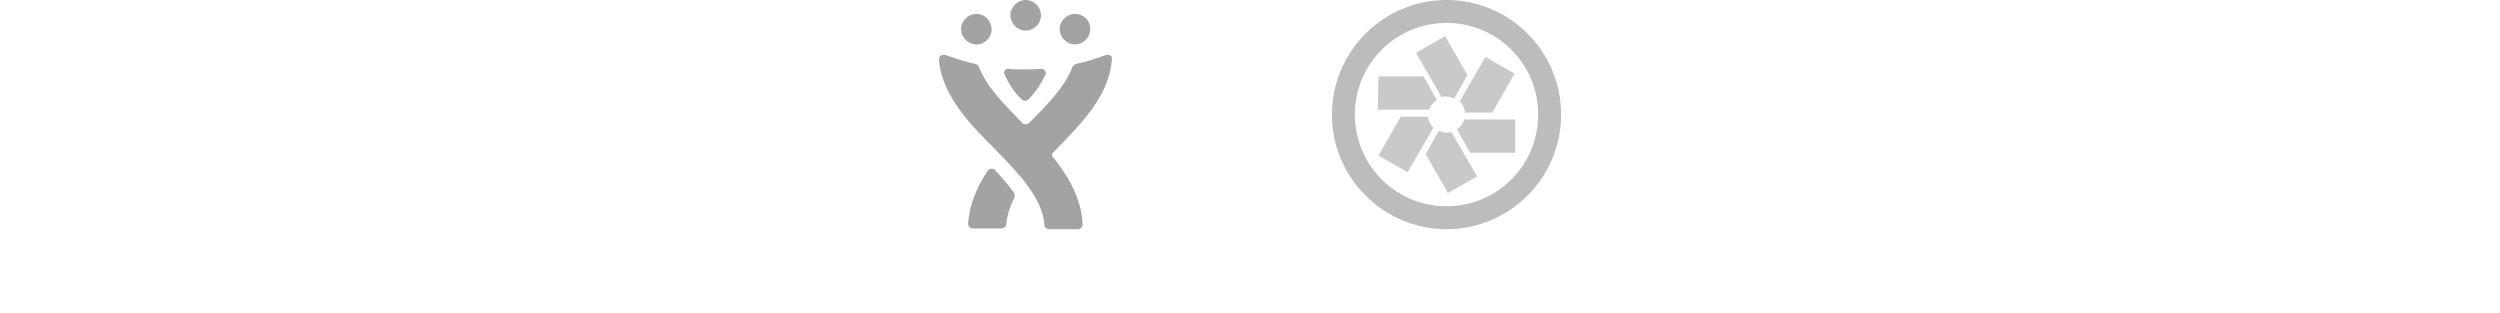
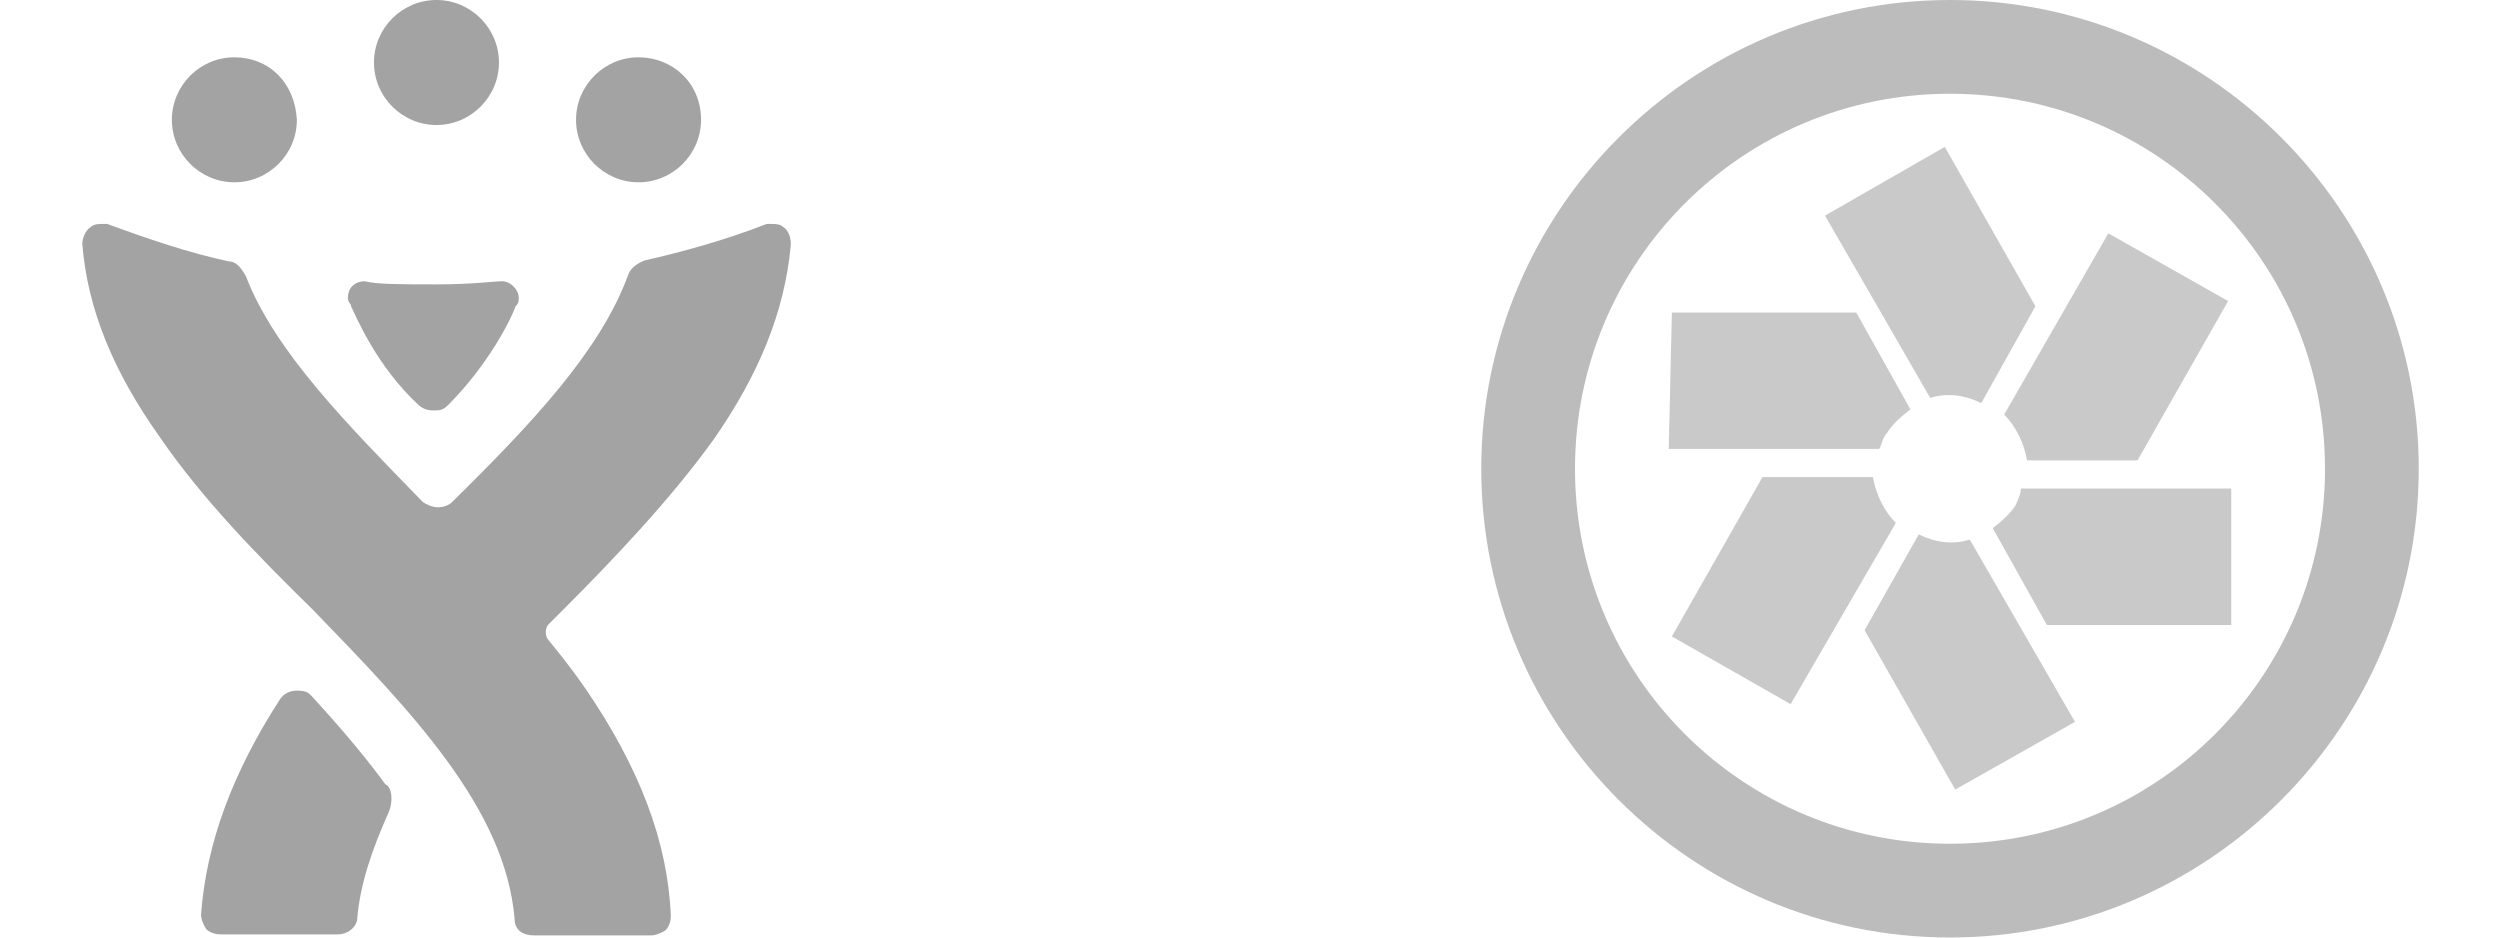
- <svg xmlns="http://www.w3.org/2000/svg" version="1.1" id="Layer_1" x="0px" y="0px" viewBox="0 0 360 45" enable-background="new 0 0 360 45" xml:space="preserve">
+ <svg xmlns="http://www.w3.org/2000/svg" version="1.1" id="Layer_1" x="0px" y="0px" viewBox="60 -22.5 240 90" enable-background="new 60 -22.5 240 90" xml:space="preserve">
  <g opacity="0.5">
    <g>
      <g>
        <g>
          <g>
-             <path fill="#474747" d="M140.6,2c-1.2,0-2.2,1-2.2,2.2c0,1.2,1,2.2,2.2,2.2c1.2,0,2.2-1,2.2-2.2C142.7,2.9,141.8,2,140.6,2       L140.6,2L140.6,2z" />
+             <path fill="#474747" d="M82.5-17c-3.3,0-6,2.7-6,6s2.7,6,6,6s6-2.7,6-6C88.3-14.6,85.8-17,82.5-17L82.5-17L82.5-17z" />
          </g>
        </g>
        <g>
          <g>
-             <path fill="#474747" d="M154.8,2c-1.2,0-2.2,1-2.2,2.2c0,1.2,1,2.2,2.2,2.2c1.2,0,2.2-1,2.2-2.2C157,2.9,156,2,154.8,2L154.8,2       L154.8,2z" />
+             <path fill="#474747" d="M121.3-17c-3.3,0-6,2.7-6,6s2.7,6,6,6s6-2.7,6-6C127.3-14.6,124.5-17,121.3-17L121.3-17L121.3-17z" />
          </g>
        </g>
      </g>
      <g>
        <g>
-           <path fill="#474747" d="M147.7,0c-1.2,0-2.2,1-2.2,2.2c0,1.2,1,2.2,2.2,2.2c1.2,0,2.2-1,2.2-2.2C149.9,1,148.9,0,147.7,0      L147.7,0L147.7,0z" />
+           <path fill="#474747" d="M101.9-22.5c-3.3,0-6,2.7-6,6s2.7,6,6,6s6-2.7,6-6S105.2-22.5,101.9-22.5L101.9-22.5L101.9-22.5z" />
        </g>
      </g>
    </g>
    <g>
-       <path fill="#474747" d="M159.9,8c-0.1-0.1-0.3-0.1-0.4-0.1c-0.1,0-0.2,0-0.2,0c-1.5,0.6-3,1-4.3,1.3c-0.3,0.1-0.5,0.3-0.6,0.5    c-1,2.7-3.5,5.3-6.2,8c-0.1,0.1-0.3,0.2-0.5,0.2c-0.2,0-0.4-0.1-0.5-0.2c-2.6-2.7-5.2-5.3-6.2-8c-0.1-0.2-0.3-0.5-0.6-0.5    c-1.4-0.3-2.9-0.8-4.3-1.3c-0.1,0-0.2,0-0.2,0c-0.1,0-0.3,0-0.4,0.1c-0.2,0.1-0.3,0.4-0.3,0.6c0.2,2.3,1.1,4.5,2.7,6.8    c1.5,2.2,3.5,4.2,5.4,6.1c3.5,3.6,6.8,7,7.1,10.9c0,0.4,0.3,0.6,0.7,0.6h4.1c0.2,0,0.4-0.1,0.5-0.2c0.1-0.1,0.2-0.3,0.2-0.5    c-0.1-2.6-1.1-5.2-3-8c-0.4-0.6-0.8-1.1-1.3-1.7c-0.2-0.2-0.1-0.5,0-0.6c0.1-0.1,0.3-0.3,0.4-0.4c1.9-1.9,3.9-4,5.4-6.1    c1.6-2.3,2.5-4.5,2.7-6.8C160.2,8.4,160.1,8.1,159.9,8z" />
+       <path fill="#474747" d="M135.2-0.7C134.9-1,134.4-1,134.1-1c-0.3,0-0.5,0-0.5,0c-4.1,1.6-8.2,2.7-11.7,3.5    c-0.8,0.3-1.4,0.8-1.6,1.4c-2.7,7.4-9.5,14.5-16.9,21.8c-0.3,0.3-0.8,0.5-1.4,0.5c-0.5,0-1.1-0.3-1.4-0.5    C93.5,18.4,86.4,11.3,83.6,4c-0.3-0.5-0.8-1.4-1.6-1.4C78.2,1.8,74.1,0.4,70.3-1c-0.3,0-0.5,0-0.5,0c-0.3,0-0.8,0-1.1,0.3    c-0.5,0.3-0.8,1.1-0.8,1.6c0.5,6.3,3,12.3,7.4,18.5c4.1,6,9.5,11.5,14.7,16.6c9.5,9.8,18.5,19.1,19.4,29.7c0,1.1,0.8,1.6,1.9,1.6    h11.2c0.5,0,1.1-0.3,1.4-0.5c0.3-0.3,0.5-0.8,0.5-1.4c-0.3-7.1-3-14.2-8.2-21.8c-1.1-1.6-2.2-3-3.5-4.6c-0.5-0.5-0.3-1.4,0-1.6    c0.3-0.3,0.8-0.8,1.1-1.1c5.2-5.2,10.6-10.9,14.7-16.6c4.4-6.3,6.8-12.3,7.4-18.5C136,0.4,135.7-0.4,135.2-0.7z" />
      <g>
-         <path fill="#474747" d="M143.3,24.5c-0.1-0.1-0.2-0.2-0.5-0.2c-0.3,0-0.5,0.2-0.6,0.3c-1.7,2.6-2.6,5.1-2.8,7.6     c0,0.2,0.1,0.4,0.2,0.5c0.1,0.1,0.3,0.2,0.5,0.2h4.1c0.4,0,0.7-0.3,0.7-0.6c0.1-1.2,0.5-2.4,1.1-3.7c0.2-0.4,0.1-0.9-0.1-1     C145.3,26.8,144.5,25.8,143.3,24.5z" />
+         <path fill="#474747" d="M89.9,44.3c-0.3-0.3-0.5-0.5-1.4-0.5s-1.4,0.5-1.6,0.8c-4.6,7.1-7.1,13.9-7.6,20.7c0,0.5,0.3,1.1,0.5,1.4     c0.3,0.3,0.8,0.5,1.4,0.5h11.2c1.1,0,1.9-0.8,1.9-1.6c0.3-3.3,1.4-6.5,3-10.1c0.5-1.1,0.3-2.5-0.3-2.7     C95.4,50.6,93.2,47.9,89.9,44.3z" />
      </g>
-       <path fill="#474747" d="M147.7,10c1.3,0,2-0.1,2.3-0.1c0.3,0,0.6,0.3,0.6,0.6c0,0.1,0,0.2-0.1,0.3c-0.2,0.5-1,2.1-2.4,3.5    c-0.2,0.2-0.3,0.2-0.5,0.2h0c-0.1,0-0.3,0-0.5-0.2c-1.5-1.4-2.2-3.1-2.4-3.5c0-0.1-0.1-0.1-0.1-0.3c0-0.4,0.3-0.6,0.6-0.6    C145.6,10,146.4,10,147.7,10L147.7,10z" />
+       <path fill="#474747" d="M101.9,4.8c3.5,0,5.5-0.3,6.3-0.3s1.6,0.8,1.6,1.6c0,0.3,0,0.5-0.3,0.8c-0.5,1.4-2.7,5.7-6.5,9.5    c-0.5,0.5-0.8,0.5-1.4,0.5l0,0c-0.3,0-0.8,0-1.4-0.5c-4.1-3.8-6-8.5-6.5-9.5c0-0.3-0.3-0.3-0.3-0.8c0-1.1,0.8-1.6,1.6-1.6    C96.2,4.8,98.4,4.8,101.9,4.8L101.9,4.8z" />
    </g>
  </g>
  <g opacity="0.5">
-     <path fill="#939393" d="M203.9,7.6l3.7,6.4c0.6-0.2,1.2-0.1,1.8,0.2l1.9-3.4l-3.2-5.6L203.9,7.6L203.9,7.6L203.9,7.6z" />
-     <path fill="#939393" d="M198.4,15.8h7.4c0.1-0.2,0.1-0.4,0.3-0.6c0.2-0.3,0.5-0.6,0.8-0.8l-1.9-3.4h-6.5L198.4,15.8L198.4,15.8   L198.4,15.8z" />
-     <path fill="#939393" d="M210.6,17.8c-0.2,0.3-0.5,0.6-0.8,0.8l1.9,3.4h6.5v-4.8h-7.4C210.8,17.4,210.7,17.6,210.6,17.8z" />
-     <path fill="#939393" d="M210.2,14.6c0.4,0.4,0.7,1,0.8,1.6h3.9l3.2-5.6l-4.2-2.4L210.2,14.6z" />
-     <path fill="#939393" d="M202.7,24.8l3.7-6.4c-0.4-0.4-0.7-1-0.8-1.6h-3.9l-3.2,5.6L202.7,24.8L202.7,24.8L202.7,24.8z" />
-     <path fill="#939393" d="M212.7,25.4l-3.7-6.4c-0.6,0.2-1.2,0.1-1.8-0.2l-1.9,3.4l3.2,5.6L212.7,25.4L212.7,25.4L212.7,25.4z" />
-     <path fill="#797979" d="M208.3,3.3c7.3,0,13.2,5.9,13.2,13.2c0,7.3-5.9,13.2-13.2,13.2c-7.3,0-13.2-5.9-13.2-13.2   C195.1,9.2,201,3.3,208.3,3.3 M208.3,0c-9.1,0-16.5,7.4-16.5,16.5c0,9.1,7.4,16.5,16.5,16.5c9.1,0,16.5-7.4,16.5-16.5   C224.8,7.4,217.4,0,208.3,0L208.3,0z" />
+     <path fill="#939393" d="M235.2-1.8l10.1,17.5c1.6-0.5,3.3-0.3,4.9,0.5l5.2-9.3l-8.7-15.3L235.2-1.8L235.2-1.8L235.2-1.8z" />
+     <path fill="#939393" d="M220.2,20.6h20.2c0.3-0.5,0.3-1.1,0.8-1.6c0.5-0.8,1.4-1.6,2.2-2.2l-5.2-9.3h-17.7L220.2,20.6L220.2,20.6   L220.2,20.6z" />
+     <path fill="#939393" d="M253.5,26c-0.5,0.8-1.4,1.6-2.2,2.2l5.2,9.3h17.7V24.4H254C254,25,253.7,25.5,253.5,26z" />
+     <path fill="#939393" d="M252.4,17.3c1.1,1.1,1.9,2.7,2.2,4.4h10.6l8.7-15.3l-11.5-6.5L252.4,17.3z" />
+     <path fill="#939393" d="M231.9,45.1L242,27.7c-1.1-1.1-1.9-2.7-2.2-4.4h-10.6l-8.7,15.3L231.9,45.1L231.9,45.1L231.9,45.1z" />
+     <path fill="#939393" d="M259.2,46.8l-10.1-17.5c-1.6,0.5-3.3,0.3-4.9-0.5L239,38l8.7,15.3L259.2,46.8L259.2,46.8L259.2,46.8z" />
+     <path fill="#797979" d="M247.2-13.5c19.9,0,36,16.1,36,36s-16.1,36-36,36s-36-16.1-36-36S227.3-13.5,247.2-13.5 M247.2-22.5   c-24.8,0-45,20.2-45,45s20.2,45,45,45s45-20.2,45-45S272-22.5,247.2-22.5L247.2-22.5z" />
  </g>
</svg>
